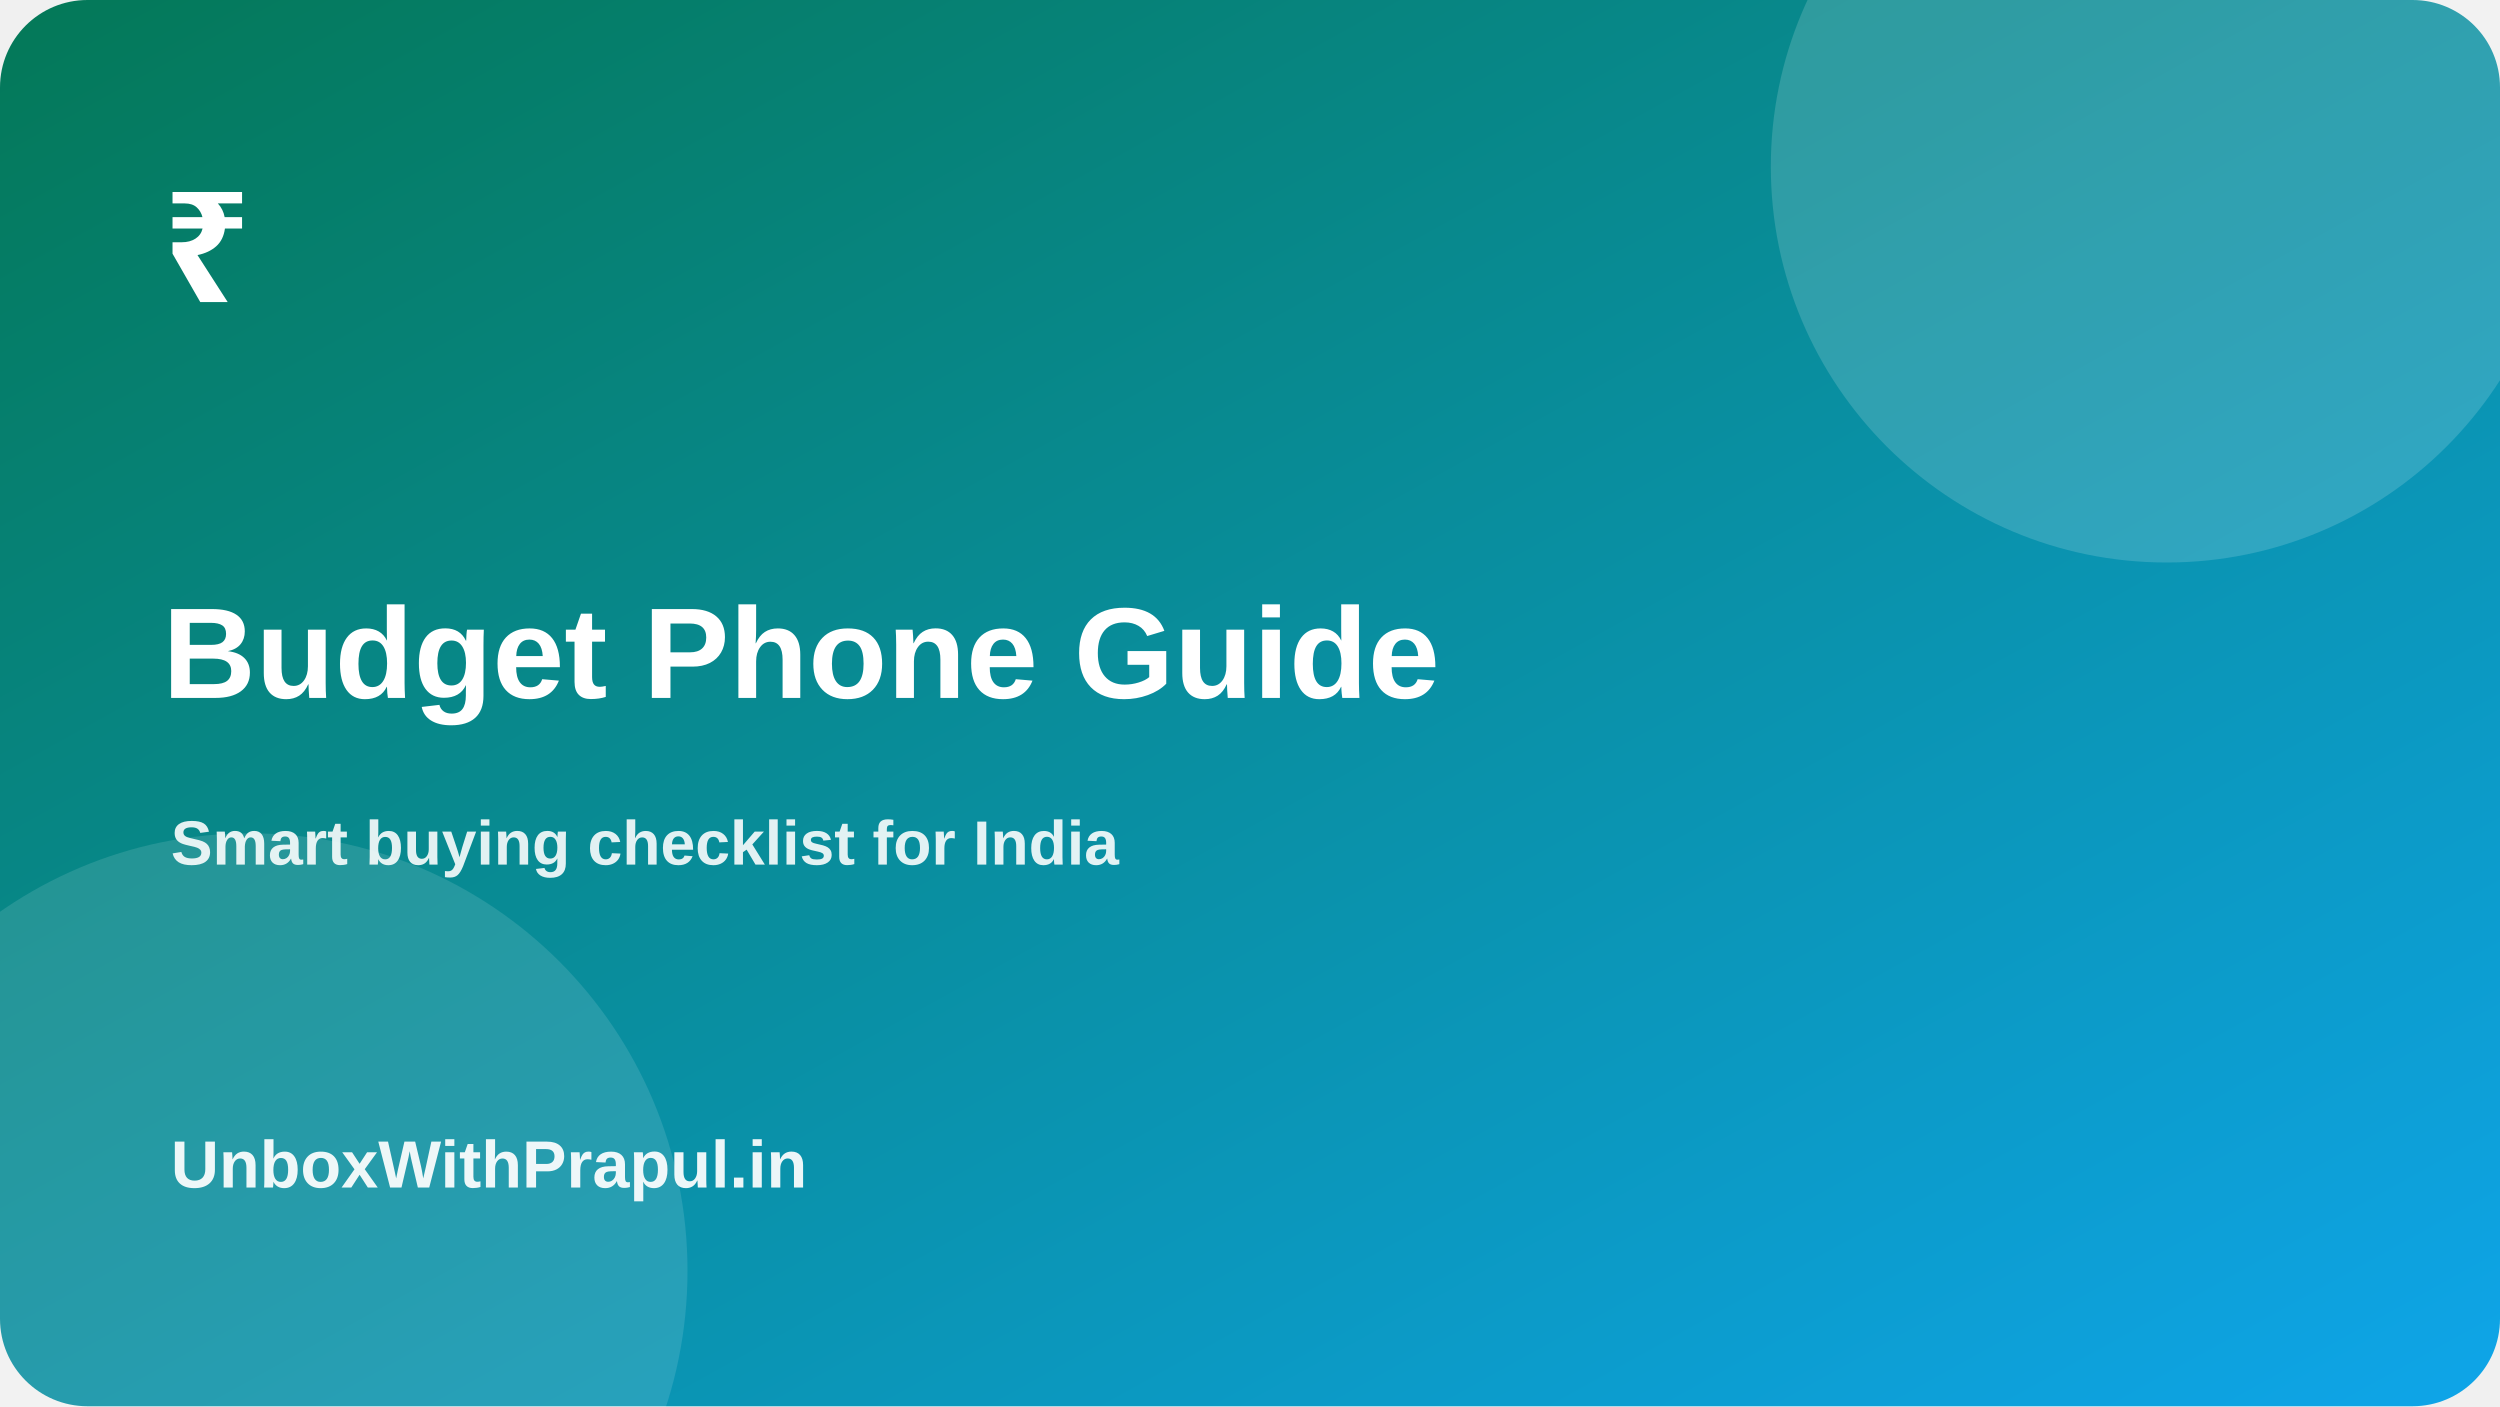
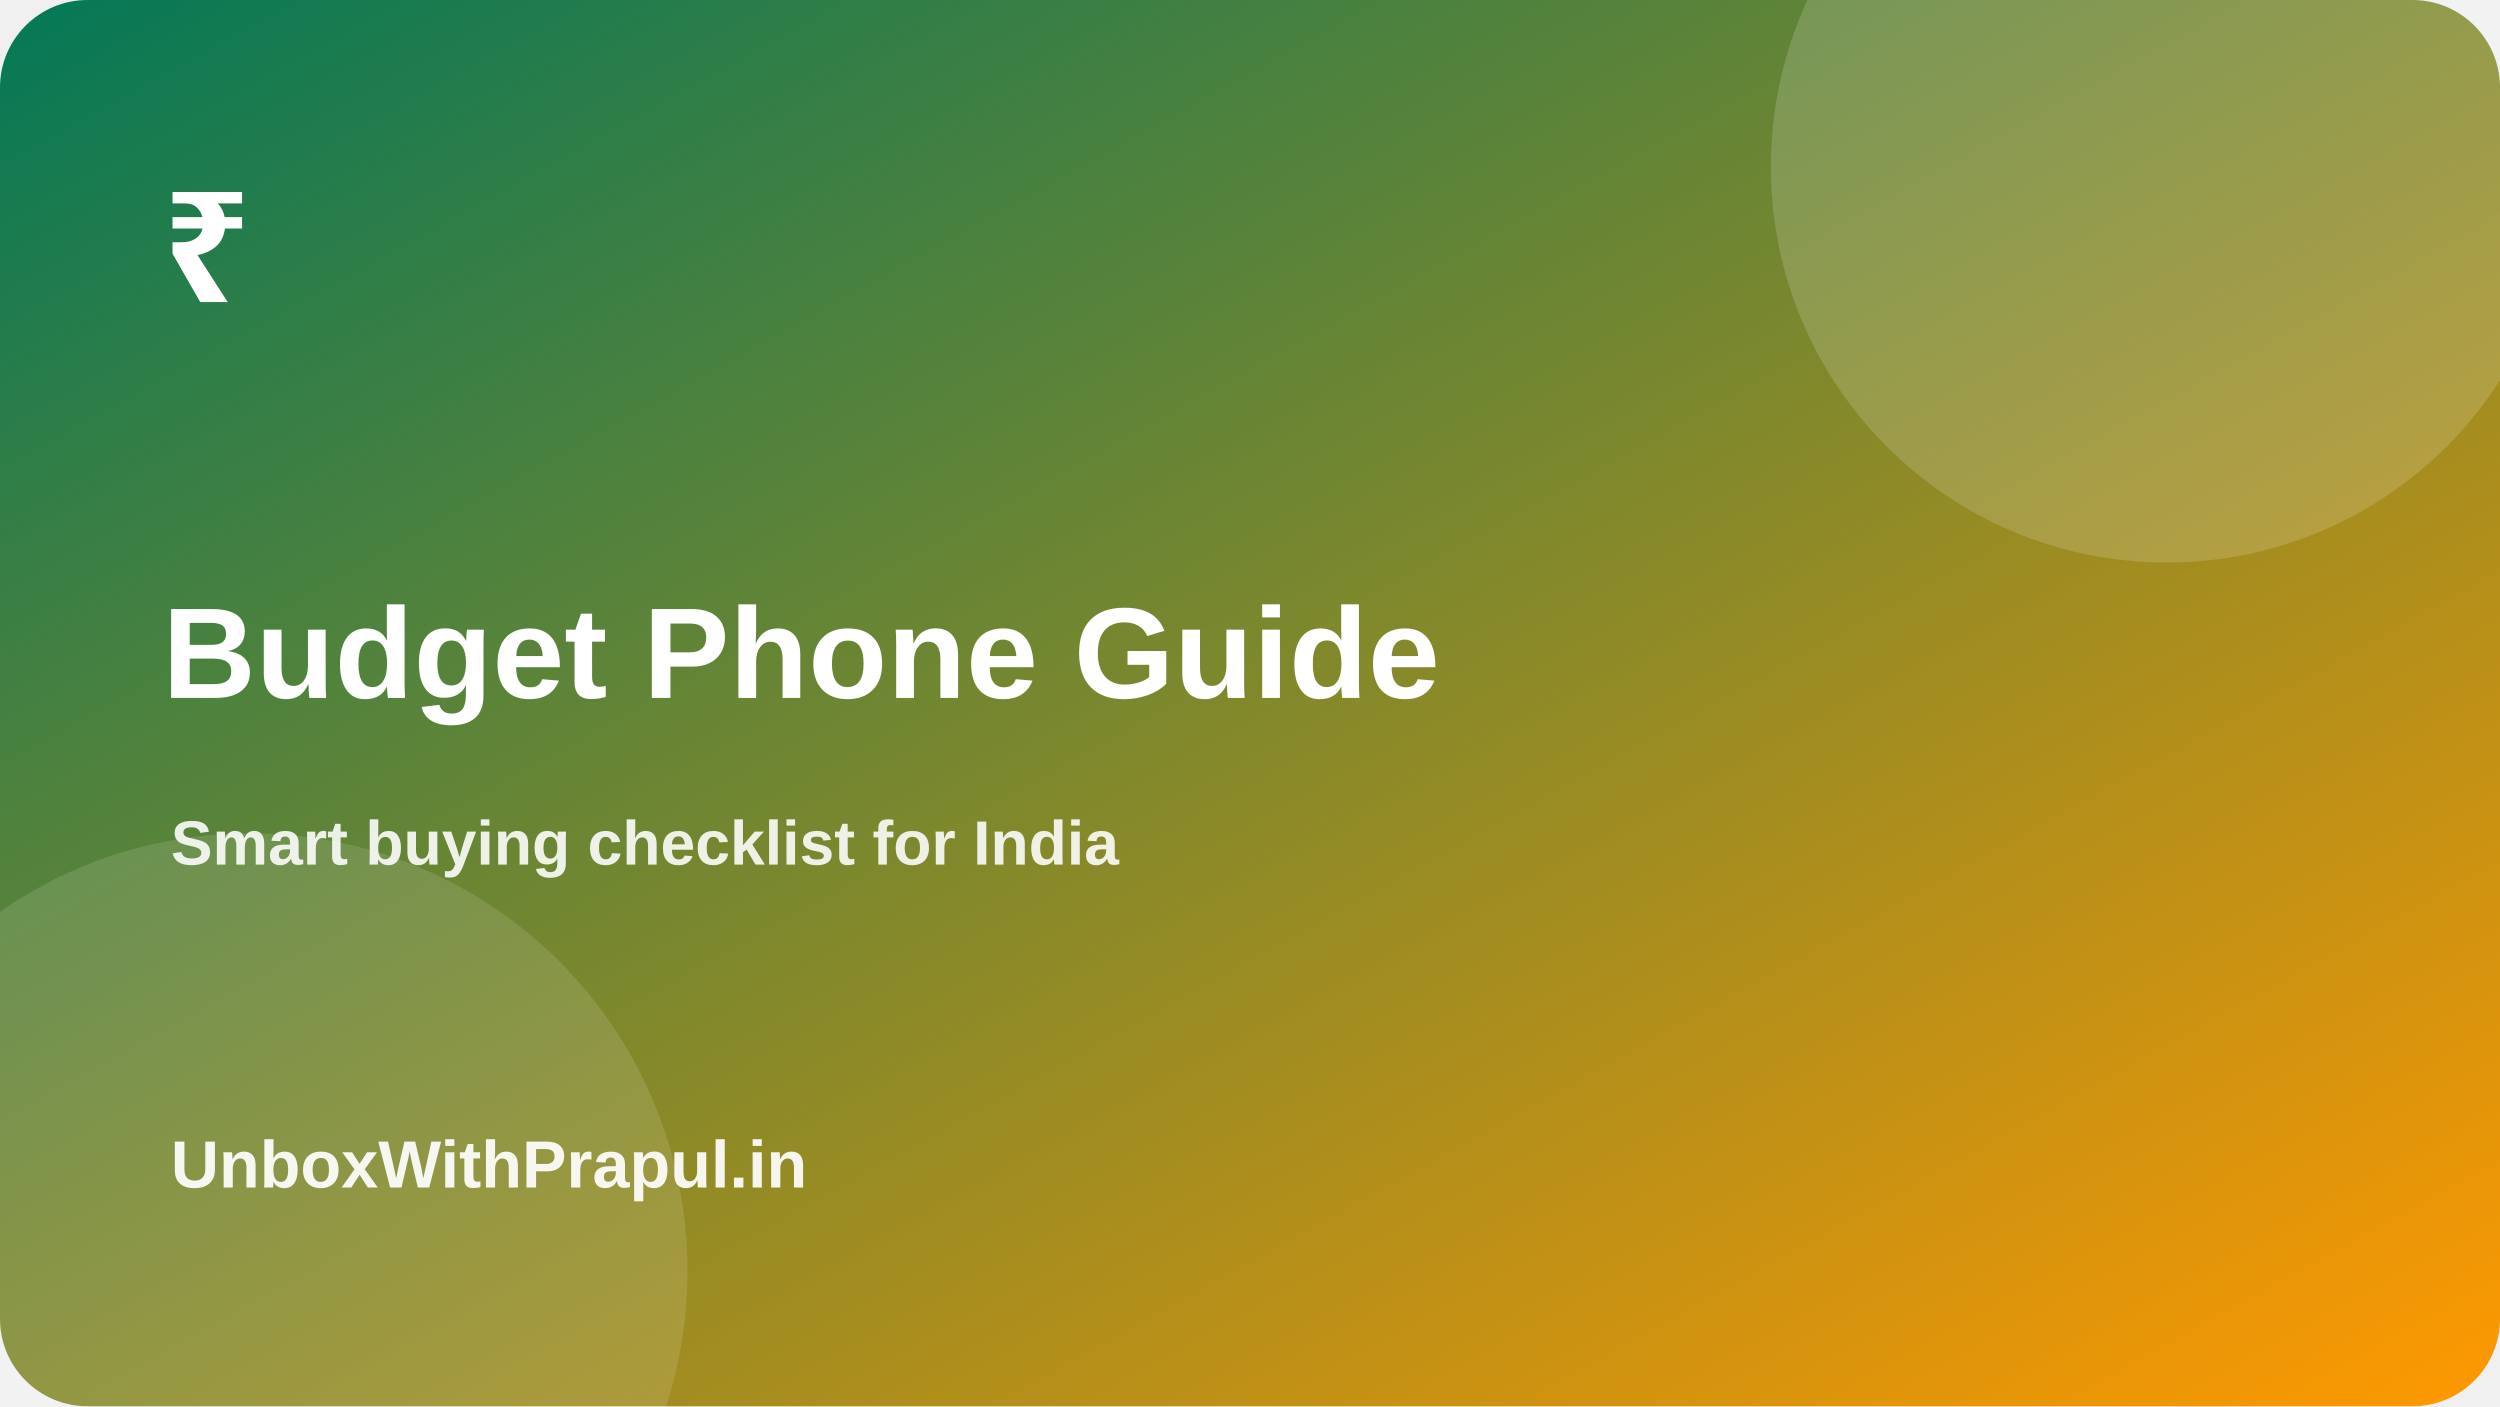
<svg xmlns="http://www.w3.org/2000/svg" viewBox="0 0 1200 675" role="img" aria-label="Budget Phone Guide">
  <defs>
    <linearGradient id="g" x1="0" x2="1" y1="0" y2="1">
      <stop offset="0" stop-color="#047857" />
-       <stop offset="1" stop-color="#0ea5e9" />
+       <stop offset="1" stop-color="#ff9900" />
    </linearGradient>
  </defs>
  <rect width="1200" height="675" rx="42" fill="url(#g)" />
  <circle cx="1040" cy="80" r="190" fill="rgba(255,255,255,.16)" />
  <circle cx="120" cy="610" r="210" fill="rgba(255,255,255,.12)" />
  <text x="78" y="145" font-family="Arial, sans-serif" font-size="74" font-weight="800" fill="#fff">₹</text>
  <text x="78" y="335" font-family="Arial, sans-serif" font-size="62" font-weight="900" fill="#fff">Budget Phone Guide</text>
  <text x="82" y="415" font-family="Arial, sans-serif" font-size="30" font-weight="700" fill="rgba(255,255,255,.88)">Smart buying checklist for India</text>
  <text x="82" y="570" font-family="Arial, sans-serif" font-size="32" font-weight="900" fill="rgba(255,255,255,.92)">UnboxWithPrapul.in</text>
</svg>
